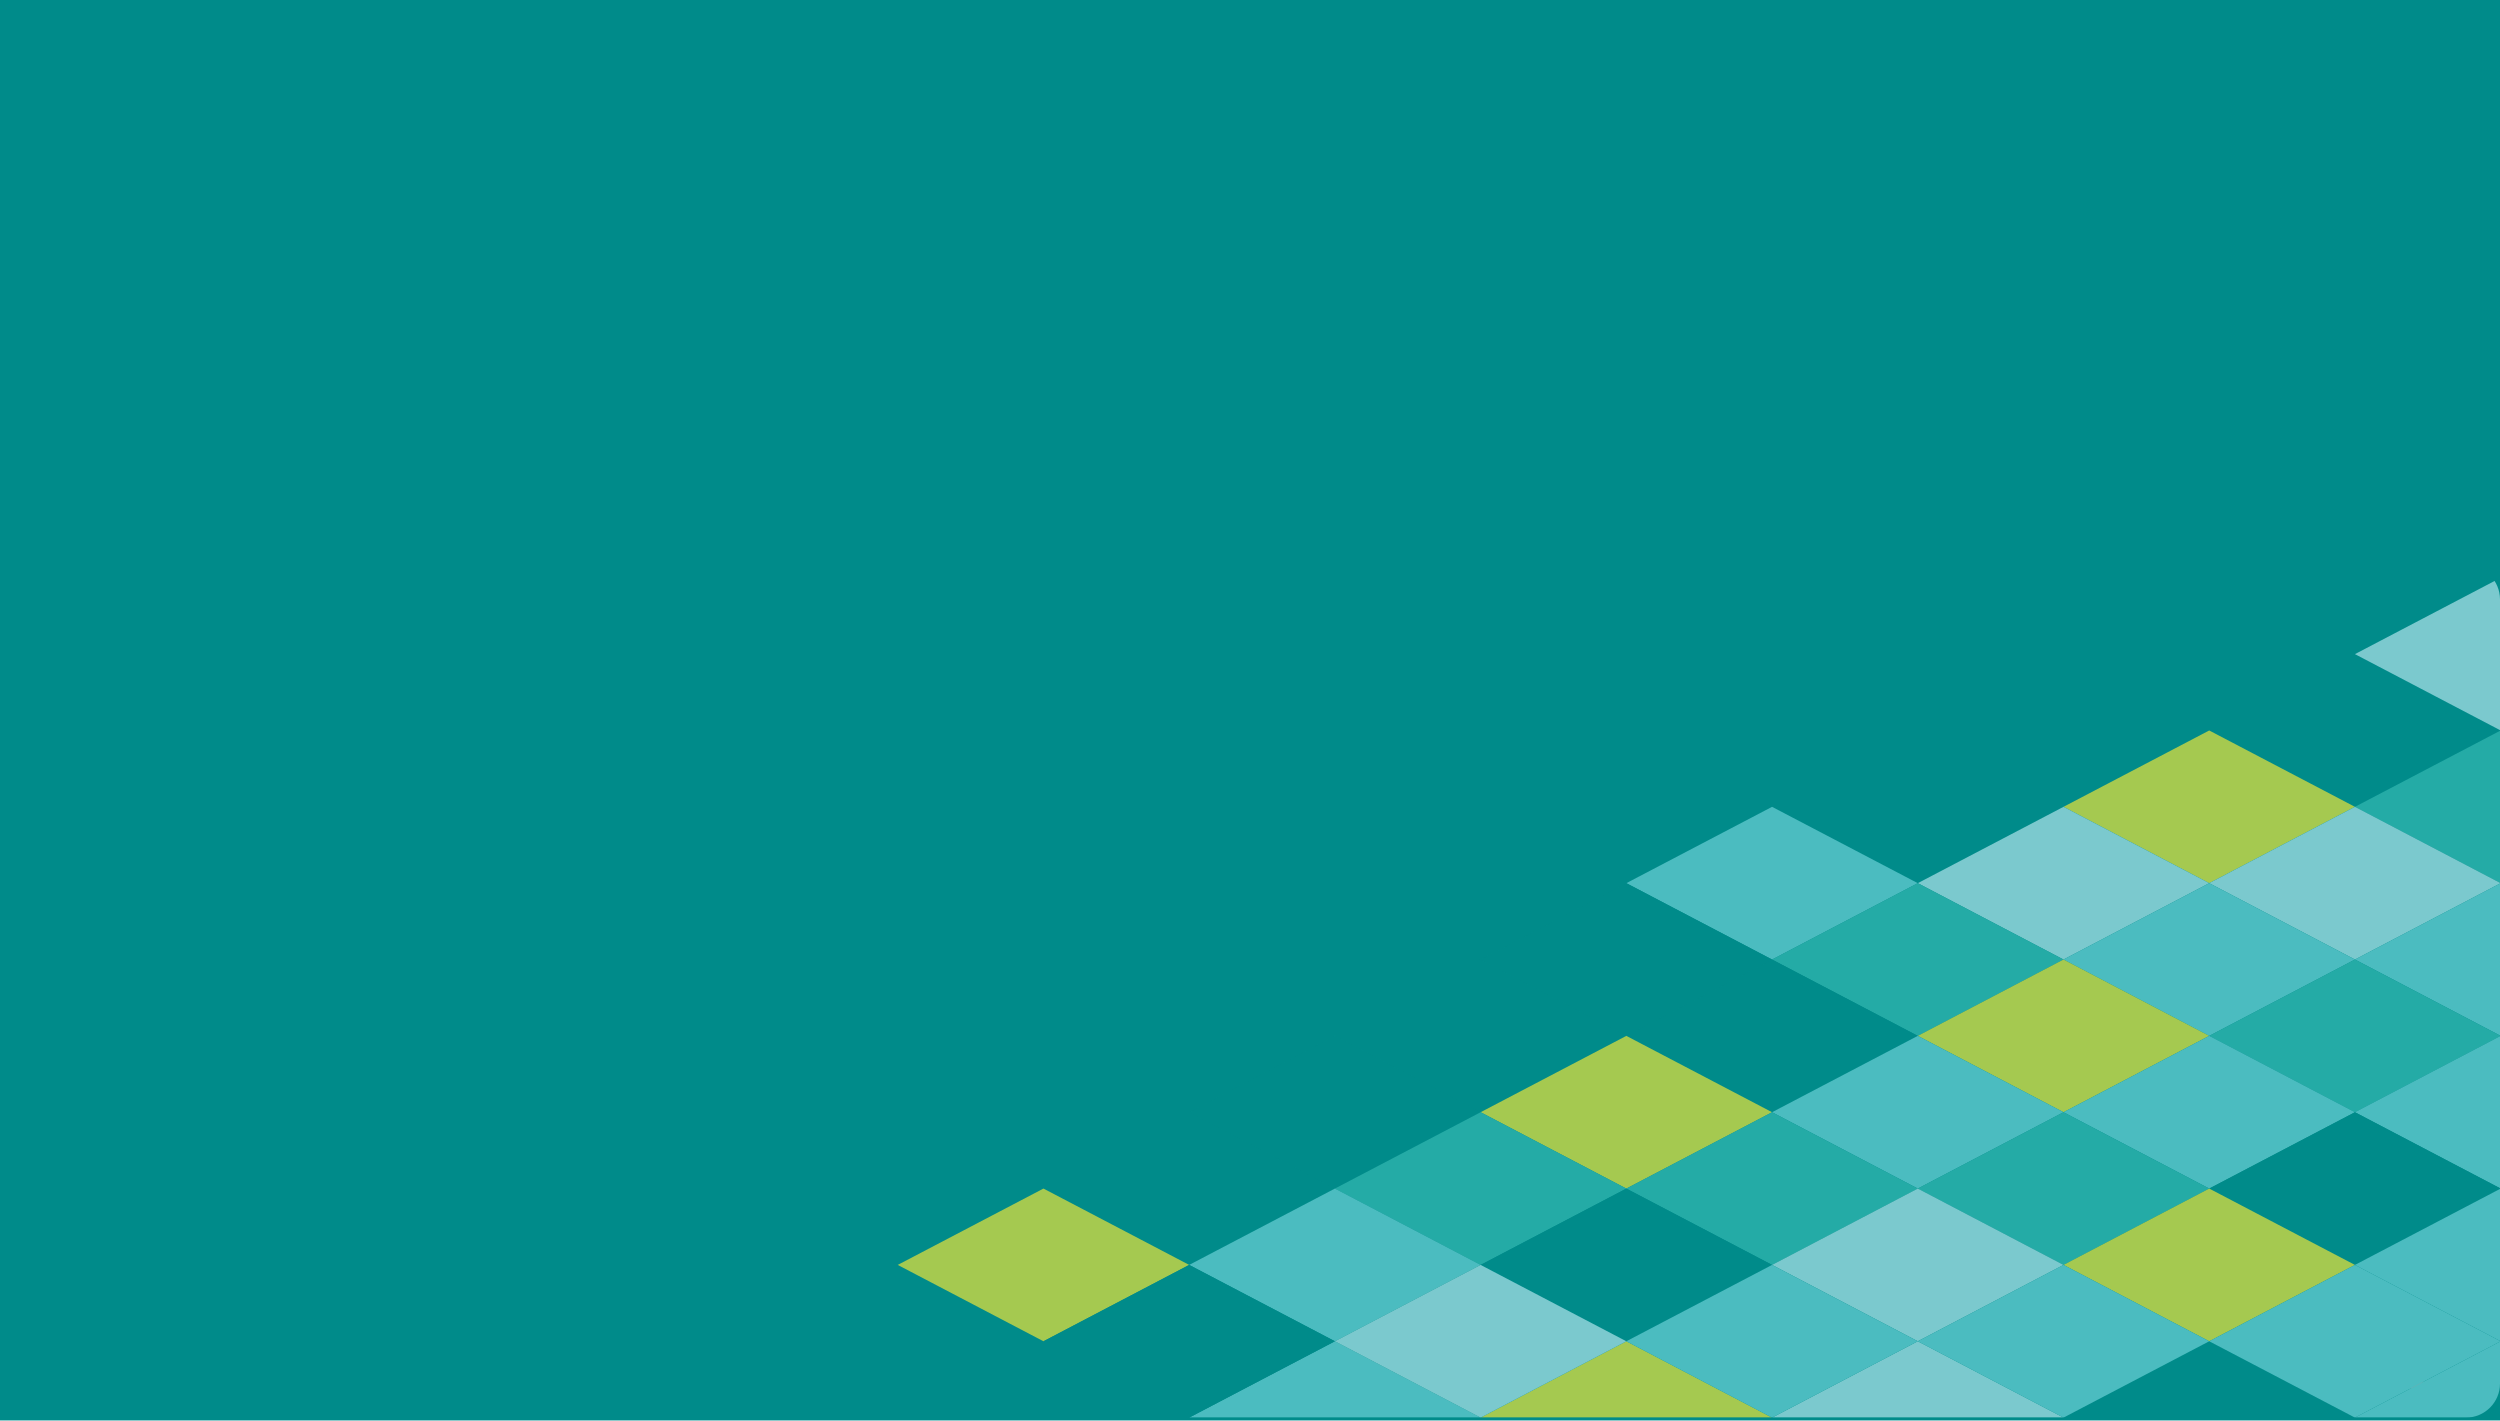
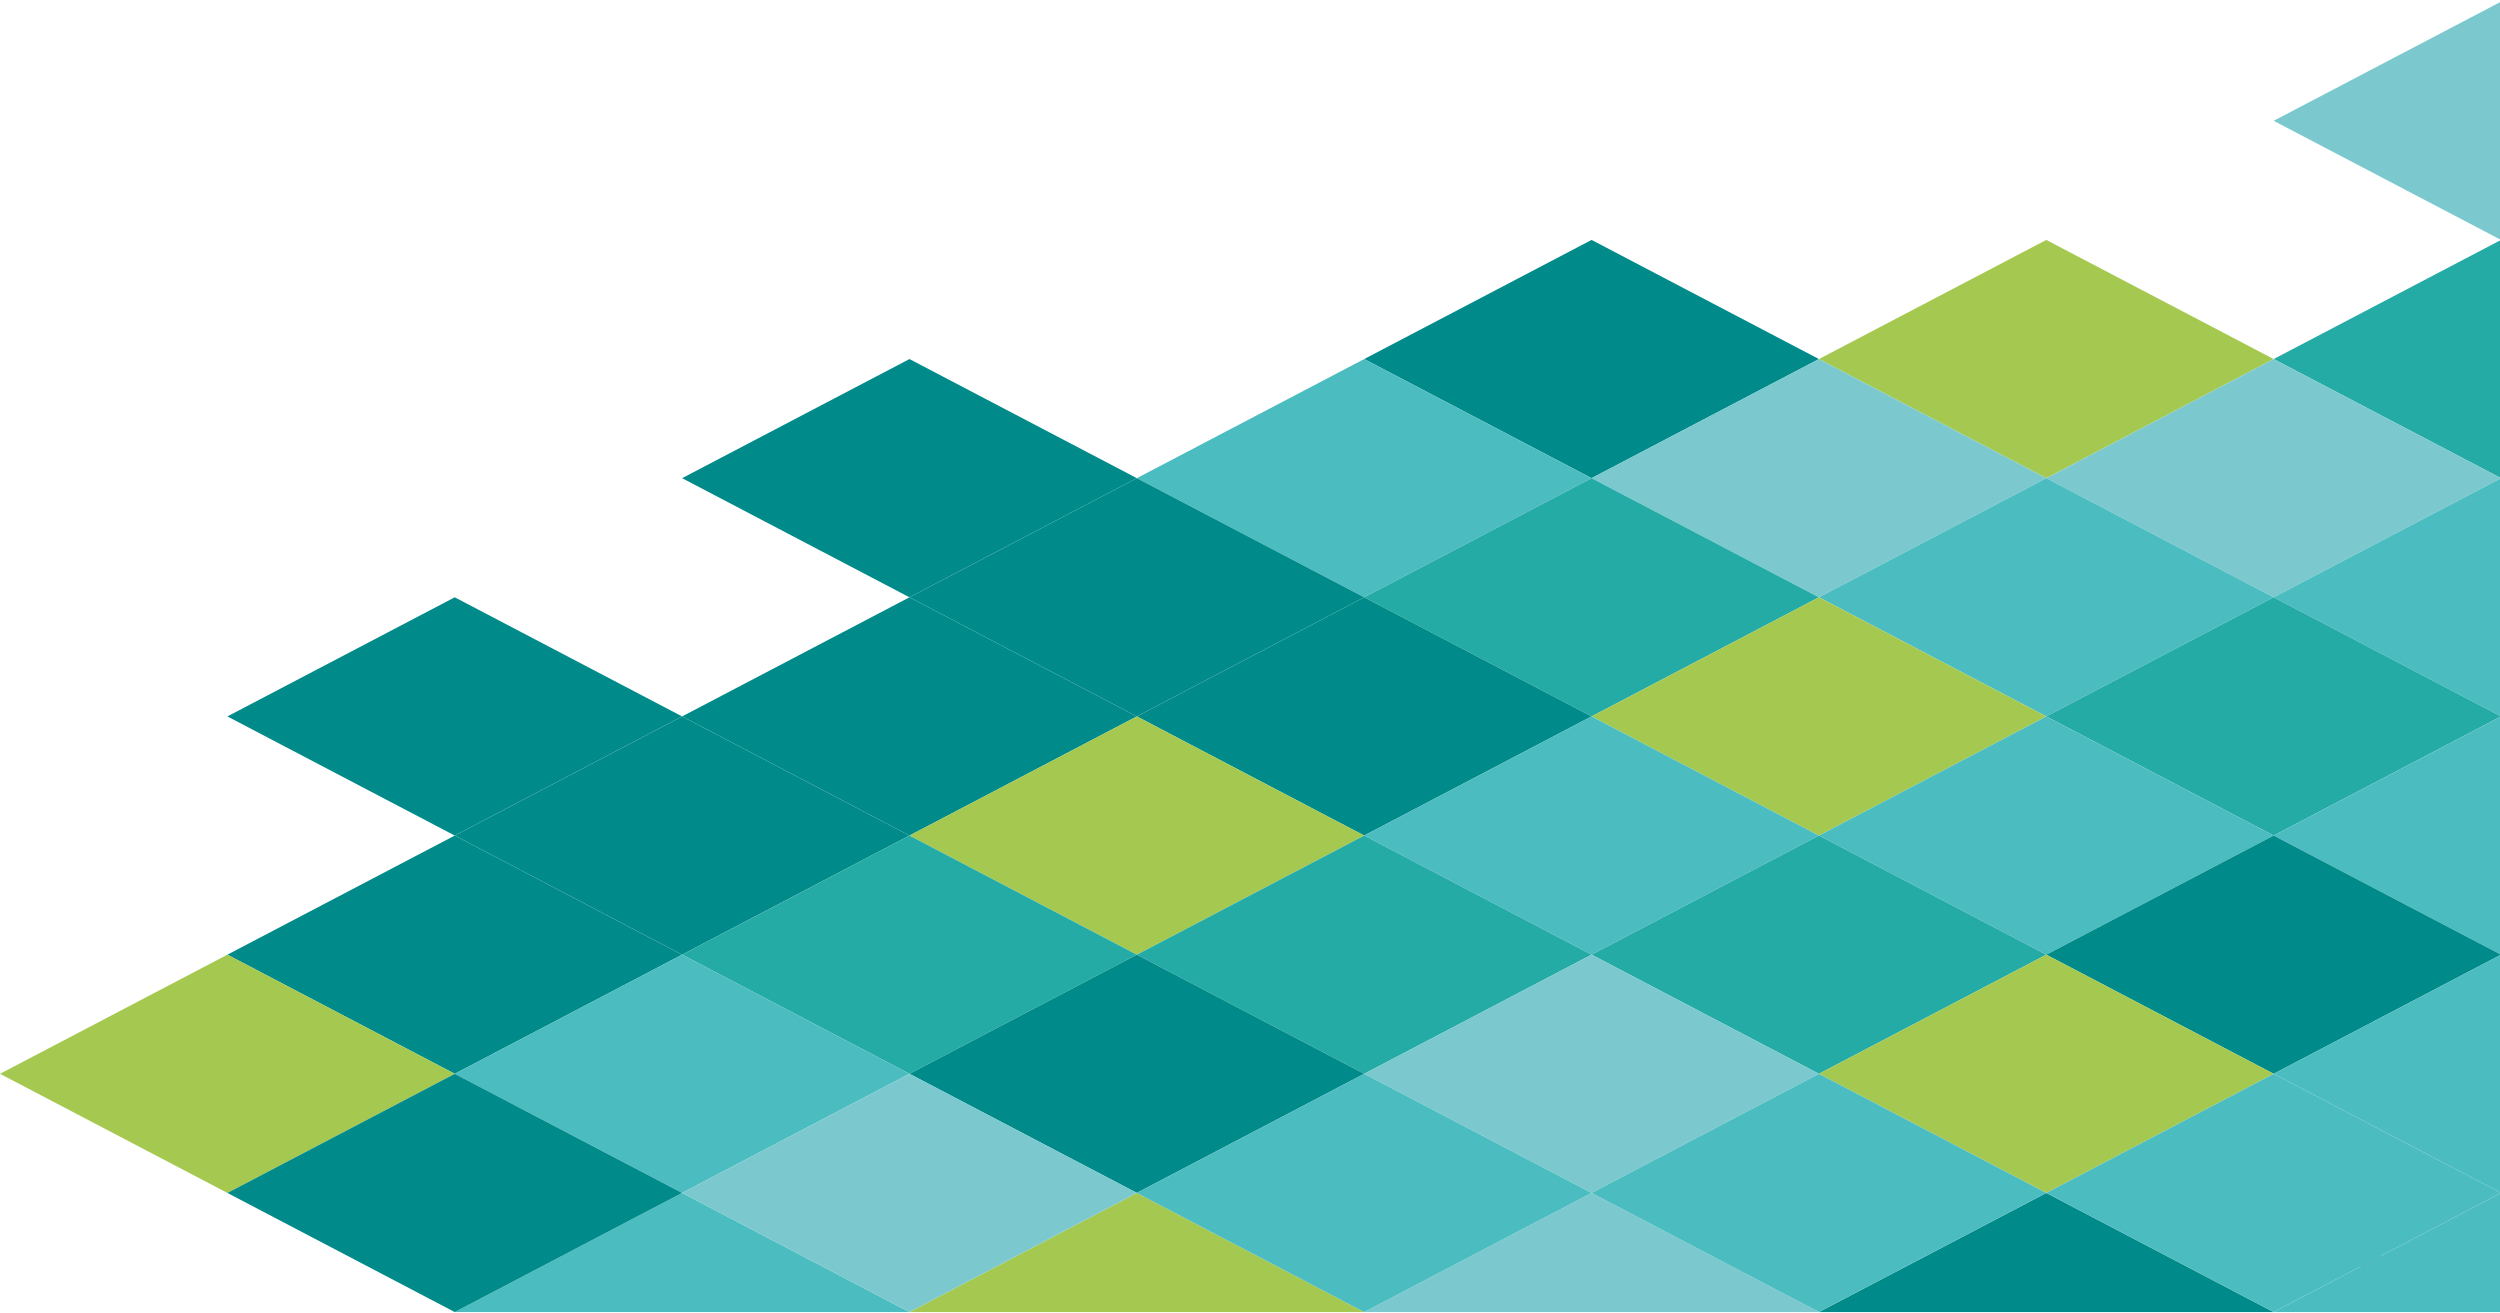
- <svg xmlns="http://www.w3.org/2000/svg" width="880" height="500" viewBox="0 0 880 500" fill="none">
-   <rect width="880" height="500" fill="#008B8A" />
-   <mask id="mask0_2017_828" style="mask-type:alpha" maskUnits="userSpaceOnUse" x="0" y="199" width="880" height="300">
-     <rect x="880" y="499" width="880" height="300" rx="12" transform="rotate(180 880 499)" fill="#D9D9D9" />
-   </mask>
-   <g mask="url(#mask0_2017_828)">
-     <path d="M849.342 474.25C850.942 474.25 852.202 474.83 853.142 475.97C854.082 477.11 854.542 478.73 854.542 480.79C854.542 483.09 854.002 484.99 852.902 486.49C851.802 487.99 850.362 488.73 848.562 488.73C847.442 488.73 846.482 488.45 845.662 487.87L845.662 486.97C846.522 487.55 847.482 487.85 848.502 487.85C849.622 487.85 850.582 487.51 851.362 486.85C852.942 485.49 853.622 483.35 853.622 480.77C852.922 482.23 851.242 483.33 849.222 483.33C847.962 483.33 846.902 482.91 846.002 482.09C845.122 481.25 844.682 480.19 844.682 478.91C844.682 477.57 845.122 476.45 846.002 475.57C846.902 474.69 848.002 474.25 849.342 474.25ZM849.362 475.13C848.302 475.13 847.422 475.49 846.682 476.21C845.962 476.91 845.602 477.81 845.602 478.89C845.602 479.95 845.962 480.81 846.702 481.47C847.442 482.13 848.342 482.45 849.422 482.45C850.362 482.45 851.202 482.15 851.942 481.57C852.702 480.99 853.242 480.25 853.542 479.37C853.222 476.71 851.822 475.13 849.362 475.13Z" fill="#97989A" />
-     <path d="M675.057 310.876L726.349 284.002L675.057 257.126L623.76 284.002L675.057 310.876Z" fill="#008B8A" />
-     <path d="M777.642 310.876L828.935 284.002L777.642 257.126L726.349 284.002L777.642 310.876Z" fill="#A5C950" />
-     <path d="M828.935 284.002L880 310.757L880 257.247L828.935 284.002Z" fill="#24ABA6" />
-     <path d="M521.175 337.752L572.468 310.875L521.175 284.002L469.882 310.875L521.175 337.752Z" fill="#008B8A" />
-     <path d="M623.76 337.752L675.056 310.875L623.76 284.002L572.467 310.875L623.76 337.752Z" fill="#4BBCC0" />
-     <path d="M726.349 337.752L777.642 310.875L726.349 284.002L675.057 310.875L726.349 337.752Z" fill="#7BC9CE" />
-     <path d="M777.642 310.875L828.935 337.752L880 310.996L880 310.757L828.935 284.002L777.642 310.875Z" fill="#7BC9CE" />
-     <path d="M828.935 230.252L880 257.007L880 203.497L828.935 230.252Z" fill="#7BC9CE" />
-     <path d="M572.467 364.625L623.764 337.751L572.467 310.875L521.175 337.751L572.467 364.625Z" fill="#008B8A" />
-     <path d="M675.056 364.625L726.349 337.751L675.056 310.875L623.76 337.751L675.056 364.625Z" fill="#24ABA6" />
-     <path d="M777.642 364.625L828.935 337.751L777.642 310.875L726.349 337.751L777.642 364.625Z" fill="#4BBCC0" />
-     <path d="M828.935 337.751L880 364.506L880 310.996L828.935 337.751Z" fill="#4BBCC0" />
-     <path d="M418.589 391.501L469.882 364.624L418.589 337.751L367.296 364.624L418.589 391.501Z" fill="#008B8A" />
-     <path d="M521.175 391.501L572.468 364.624L521.175 337.751L469.882 364.624L521.175 391.501Z" fill="#008B8A" />
-     <path d="M623.76 391.501L675.056 364.624L623.76 337.751L572.467 364.624L623.76 391.501Z" fill="#008B8A" />
-     <path d="M726.349 391.501L777.642 364.624L726.349 337.751L675.057 364.624L726.349 391.501Z" fill="#A5C950" />
-     <path d="M777.642 364.624L828.935 391.501L880 364.745L880 364.506L828.935 337.751L777.642 364.624Z" fill="#24ABA6" />
-     <path d="M469.882 418.375L521.175 391.501L469.882 364.625L418.589 391.501L469.882 418.375Z" fill="#008B8A" />
-     <path d="M572.467 418.375L623.764 391.501L572.468 364.625L521.175 391.501L572.467 418.375Z" fill="#A5C950" />
-     <path d="M675.057 418.375L726.349 391.501L675.057 364.625L623.76 391.501L675.057 418.375Z" fill="#4BBCC0" />
-     <path d="M777.642 418.375L828.935 391.501L777.642 364.625L726.349 391.501L777.642 418.375Z" fill="#4BBCC0" />
-     <path d="M828.935 391.501L880 418.256L880 364.746L828.935 391.501Z" fill="#4BBCC0" />
-     <path d="M418.589 445.251L469.882 418.377L418.589 391.501L367.296 418.377L418.589 445.251Z" fill="#008B8A" />
-     <path d="M521.175 445.251L572.468 418.377L521.175 391.501L469.882 418.377L521.175 445.251Z" fill="#24ABA6" />
-     <path d="M623.761 445.251L675.057 418.377L623.761 391.501L572.468 418.377L623.761 445.251Z" fill="#24ABA6" />
-     <path d="M726.349 445.251L777.642 418.377L726.349 391.501L675.057 418.377L726.349 445.251Z" fill="#24ABA6" />
-     <path d="M777.642 418.377L828.935 445.251L880 418.496L880 418.256L828.935 391.501L777.642 418.377Z" fill="#008B8A" />
-     <path d="M367.296 472.124L418.589 445.25L367.296 418.374L316 445.25L367.296 472.124Z" fill="#A5C950" />
-     <path d="M469.882 472.124L521.175 445.25L469.882 418.374L418.589 445.25L469.882 472.124Z" fill="#4BBCC0" />
-     <path d="M572.467 472.124L623.764 445.25L572.468 418.374L521.175 445.25L572.467 472.124Z" fill="#008B8A" />
-     <path d="M675.056 472.124L726.349 445.25L675.056 418.374L623.76 445.25L675.056 472.124Z" fill="#7BC9CE" />
-     <path d="M777.642 472.124L828.935 445.25L777.642 418.374L726.349 445.25L777.642 472.124Z" fill="#A5C950" />
-     <path d="M828.935 445.25L880 472.005L880 418.495L828.935 445.25Z" fill="#4BBCC0" />
-     <path d="M828.935 499L828.938 499L880 499L880 472.245L828.935 499Z" fill="#4BBCC0" />
-     <path d="M726.349 499L828.935 499L777.642 472.124L726.349 499Z" fill="#008B8A" />
-     <path d="M623.764 499L726.346 499L726.349 499L675.057 472.124L623.764 499Z" fill="#7BC9CE" />
-     <path d="M521.175 498.999L521.178 498.999L623.76 498.999L623.764 498.999L572.468 472.123L521.175 498.999Z" fill="#A5C950" />
-     <path d="M418.589 498.999L521.175 498.999L469.882 472.123L418.589 498.999Z" fill="#4BBCC0" />
-     <path d="M367.296 472.126L418.589 499L469.882 472.126L418.589 445.25L367.296 472.126Z" fill="#008B8A" />
-     <path d="M469.882 472.127L521.175 499.001L572.467 472.127L521.175 445.251L469.882 472.127Z" fill="#7BC9CE" />
-     <path d="M572.467 472.127L623.76 499.001L675.056 472.127L623.76 445.251L572.467 472.127Z" fill="#4BBCC0" />
-     <path d="M675.057 472.126L726.349 499L777.642 472.126L726.349 445.25L675.057 472.126Z" fill="#4BBCC0" />
-     <path d="M777.642 472.127L828.935 499.001L880 472.246L880 472.006L828.935 445.251L777.642 472.127Z" fill="#4BBCC0" />
-   </g>
+ <svg xmlns="http://www.w3.org/2000/svg" width="564" height="296" viewBox="0 0 564 296" fill="none">
+   <path d="M533.342 271.25C534.942 271.25 536.202 271.83 537.142 272.97C538.082 274.11 538.542 275.73 538.542 277.79C538.542 280.09 538.002 281.99 536.902 283.49C535.802 284.99 534.362 285.73 532.562 285.73C531.442 285.73 530.482 285.45 529.662 284.87L529.662 283.97C530.522 284.55 531.482 284.85 532.502 284.85C533.622 284.85 534.582 284.51 535.362 283.85C536.942 282.49 537.622 280.35 537.622 277.77C536.922 279.23 535.242 280.33 533.222 280.33C531.962 280.33 530.902 279.91 530.002 279.09C529.122 278.25 528.682 277.19 528.682 275.91C528.682 274.57 529.122 273.45 530.002 272.57C530.902 271.69 532.002 271.25 533.342 271.25ZM533.362 272.13C532.302 272.13 531.422 272.49 530.682 273.21C529.962 273.91 529.602 274.81 529.602 275.89C529.602 276.95 529.962 277.81 530.702 278.47C531.442 279.13 532.342 279.45 533.422 279.45C534.362 279.45 535.202 279.15 535.942 278.57C536.702 277.99 537.242 277.25 537.542 276.37C537.222 273.71 535.822 272.13 533.362 272.13Z" fill="#97989A" />
+   <path d="M359.057 107.876L410.349 81.002L359.057 54.126L307.76 81.002L359.057 107.876Z" fill="#008B8A" />
+   <path d="M461.642 107.876L512.935 81.002L461.642 54.126L410.349 81.002L461.642 107.876Z" fill="#A5C950" />
+   <path d="M512.935 81.002L564 107.757L564 54.247L512.935 81.002Z" fill="#24ABA6" />
+   <path d="M205.175 134.752L256.468 107.875L205.175 81.002L153.882 107.875L205.175 134.752Z" fill="#008B8A" />
+   <path d="M307.76 134.752L359.056 107.875L307.76 81.002L256.467 107.875L307.76 134.752Z" fill="#4BBCC0" />
+   <path d="M410.349 134.752L461.642 107.875L410.349 81.002L359.057 107.875L410.349 134.752Z" fill="#7BC9CE" />
+   <path d="M461.642 107.875L512.935 134.752L564 107.996L564 107.757L512.935 81.002L461.642 107.875Z" fill="#7BC9CE" />
+   <path d="M512.935 27.252L564 54.007L564 0.497L512.935 27.252Z" fill="#7BC9CE" />
+   <path d="M256.467 161.625L307.764 134.751L256.467 107.875L205.175 134.751L256.467 161.625Z" fill="#008B8A" />
+   <path d="M359.056 161.625L410.349 134.751L359.056 107.875L307.76 134.751L359.056 161.625Z" fill="#24ABA6" />
+   <path d="M461.642 161.625L512.935 134.751L461.642 107.875L410.349 134.751L461.642 161.625Z" fill="#4BBCC0" />
+   <path d="M512.935 134.751L564 161.506L564 107.996L512.935 134.751Z" fill="#4BBCC0" />
+   <path d="M102.589 188.501L153.882 161.624L102.589 134.751L51.296 161.624L102.589 188.501Z" fill="#008B8A" />
+   <path d="M205.175 188.501L256.468 161.624L205.175 134.751L153.882 161.624L205.175 188.501Z" fill="#008B8A" />
+   <path d="M307.76 188.501L359.056 161.624L307.76 134.751L256.467 161.624L307.76 188.501Z" fill="#008B8A" />
+   <path d="M410.349 188.501L461.642 161.624L410.349 134.751L359.057 161.624L410.349 188.501Z" fill="#A5C950" />
+   <path d="M461.642 161.624L512.935 188.501L564 161.745L564 161.506L512.935 134.751L461.642 161.624Z" fill="#24ABA6" />
+   <path d="M153.882 215.375L205.175 188.501L153.882 161.625L102.589 188.501L153.882 215.375Z" fill="#008B8A" />
+   <path d="M256.467 215.375L307.764 188.501L256.468 161.625L205.175 188.501L256.467 215.375Z" fill="#A5C950" />
+   <path d="M359.057 215.375L410.349 188.501L359.057 161.625L307.76 188.501L359.057 215.375Z" fill="#4BBCC0" />
+   <path d="M461.642 215.375L512.935 188.501L461.642 161.625L410.349 188.501L461.642 215.375Z" fill="#4BBCC0" />
+   <path d="M512.935 188.501L564 215.256L564 161.746L512.935 188.501Z" fill="#4BBCC0" />
+   <path d="M102.589 242.251L153.882 215.377L102.589 188.501L51.296 215.377L102.589 242.251Z" fill="#008B8A" />
+   <path d="M205.175 242.251L256.468 215.377L205.175 188.501L153.882 215.377L205.175 242.251Z" fill="#24ABA6" />
+   <path d="M307.761 242.251L359.057 215.377L307.761 188.501L256.468 215.377L307.761 242.251Z" fill="#24ABA6" />
+   <path d="M410.349 242.251L461.642 215.377L410.349 188.501L359.057 215.377L410.349 242.251Z" fill="#24ABA6" />
+   <path d="M461.642 215.377L512.935 242.251L564 215.496L564 215.256L512.935 188.501L461.642 215.377Z" fill="#008B8A" />
+   <path d="M51.296 269.124L102.589 242.25L51.296 215.374L-2.94087e-06 242.25L51.296 269.124Z" fill="#A5C950" />
+   <path d="M153.882 269.124L205.175 242.25L153.882 215.374L102.589 242.25L153.882 269.124Z" fill="#4BBCC0" />
+   <path d="M256.467 269.124L307.764 242.25L256.468 215.374L205.175 242.25L256.467 269.124Z" fill="#008B8A" />
+   <path d="M359.056 269.124L410.349 242.25L359.056 215.374L307.76 242.25L359.056 269.124Z" fill="#7BC9CE" />
+   <path d="M461.642 269.124L512.935 242.25L461.642 215.374L410.349 242.25L461.642 269.124Z" fill="#A5C950" />
+   <path d="M512.935 242.25L564 269.005L564 215.495L512.935 242.25Z" fill="#4BBCC0" />
+   <path d="M512.935 296L512.938 296L564 296L564 269.245L512.935 296Z" fill="#4BBCC0" />
+   <path d="M410.349 296L512.935 296L461.642 269.124L410.349 296Z" fill="#008B8A" />
+   <path d="M307.764 296L410.346 296L410.349 296L359.057 269.124L307.764 296Z" fill="#7BC9CE" />
+   <path d="M205.175 295.999L205.178 295.999L307.76 295.999L307.764 295.999L256.468 269.123L205.175 295.999Z" fill="#A5C950" />
+   <path d="M102.589 295.999L205.175 295.999L153.882 269.123L102.589 295.999Z" fill="#4BBCC0" />
+   <path d="M51.296 269.126L102.589 296L153.882 269.126L102.589 242.25L51.296 269.126Z" fill="#008B8A" />
+   <path d="M153.882 269.127L205.175 296.001L256.467 269.127L205.175 242.251L153.882 269.127Z" fill="#7BC9CE" />
+   <path d="M256.467 269.127L307.76 296.001L359.056 269.127L307.76 242.251L256.467 269.127Z" fill="#4BBCC0" />
+   <path d="M359.057 269.126L410.349 296L461.642 269.126L410.349 242.25L359.057 269.126Z" fill="#4BBCC0" />
+   <path d="M461.642 269.127L512.935 296.001L564 269.246L564 269.006L512.935 242.251L461.642 269.127Z" fill="#4BBCC0" />
</svg>
